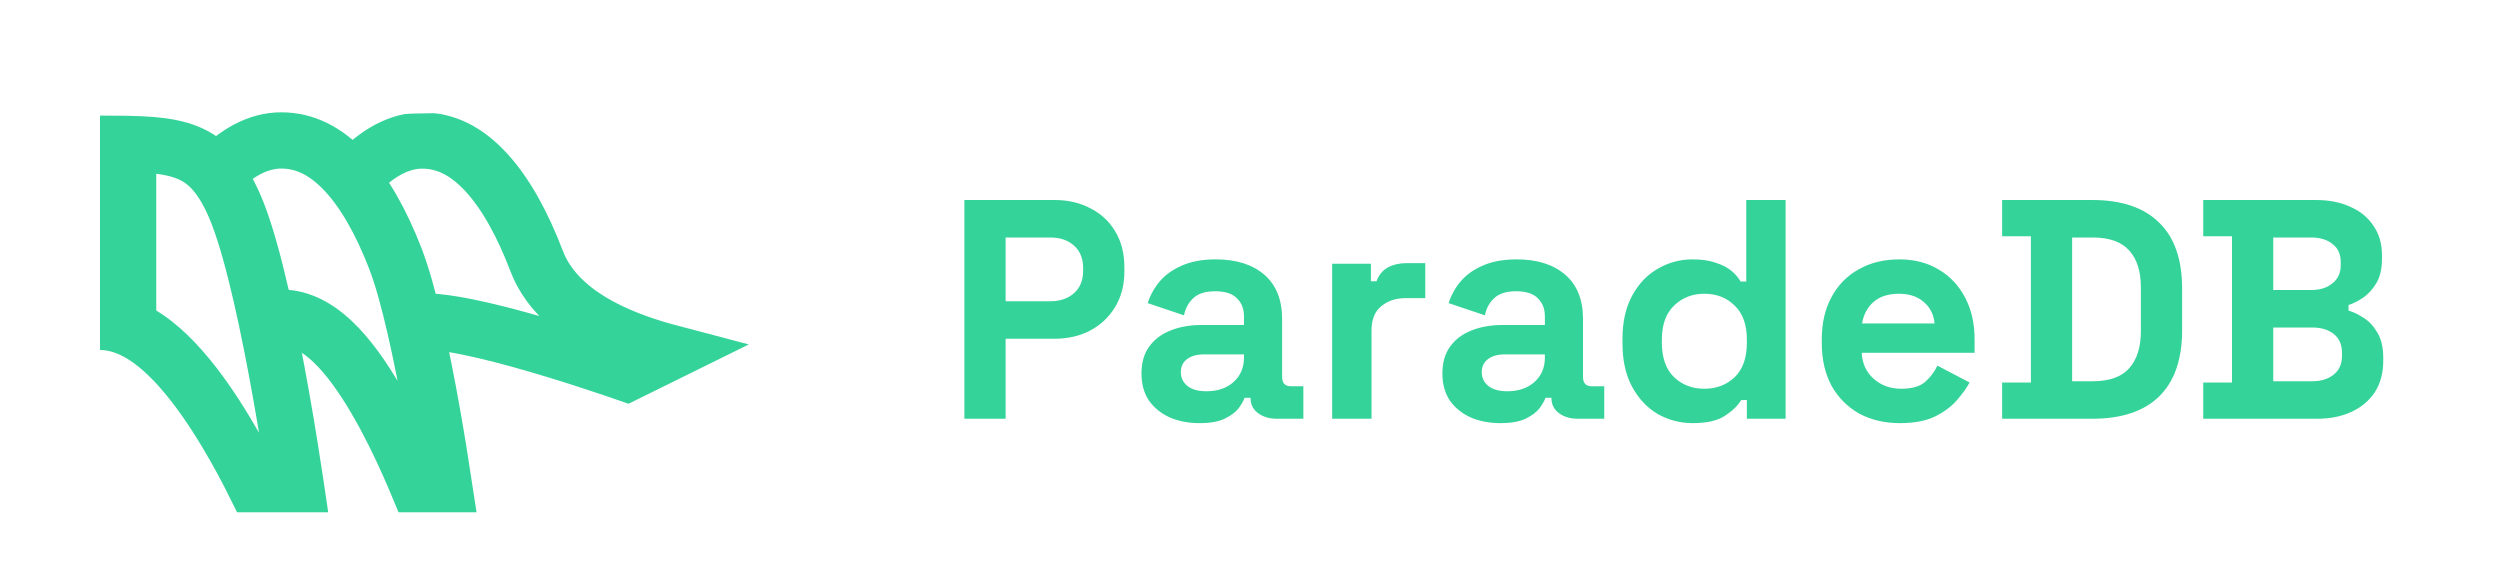
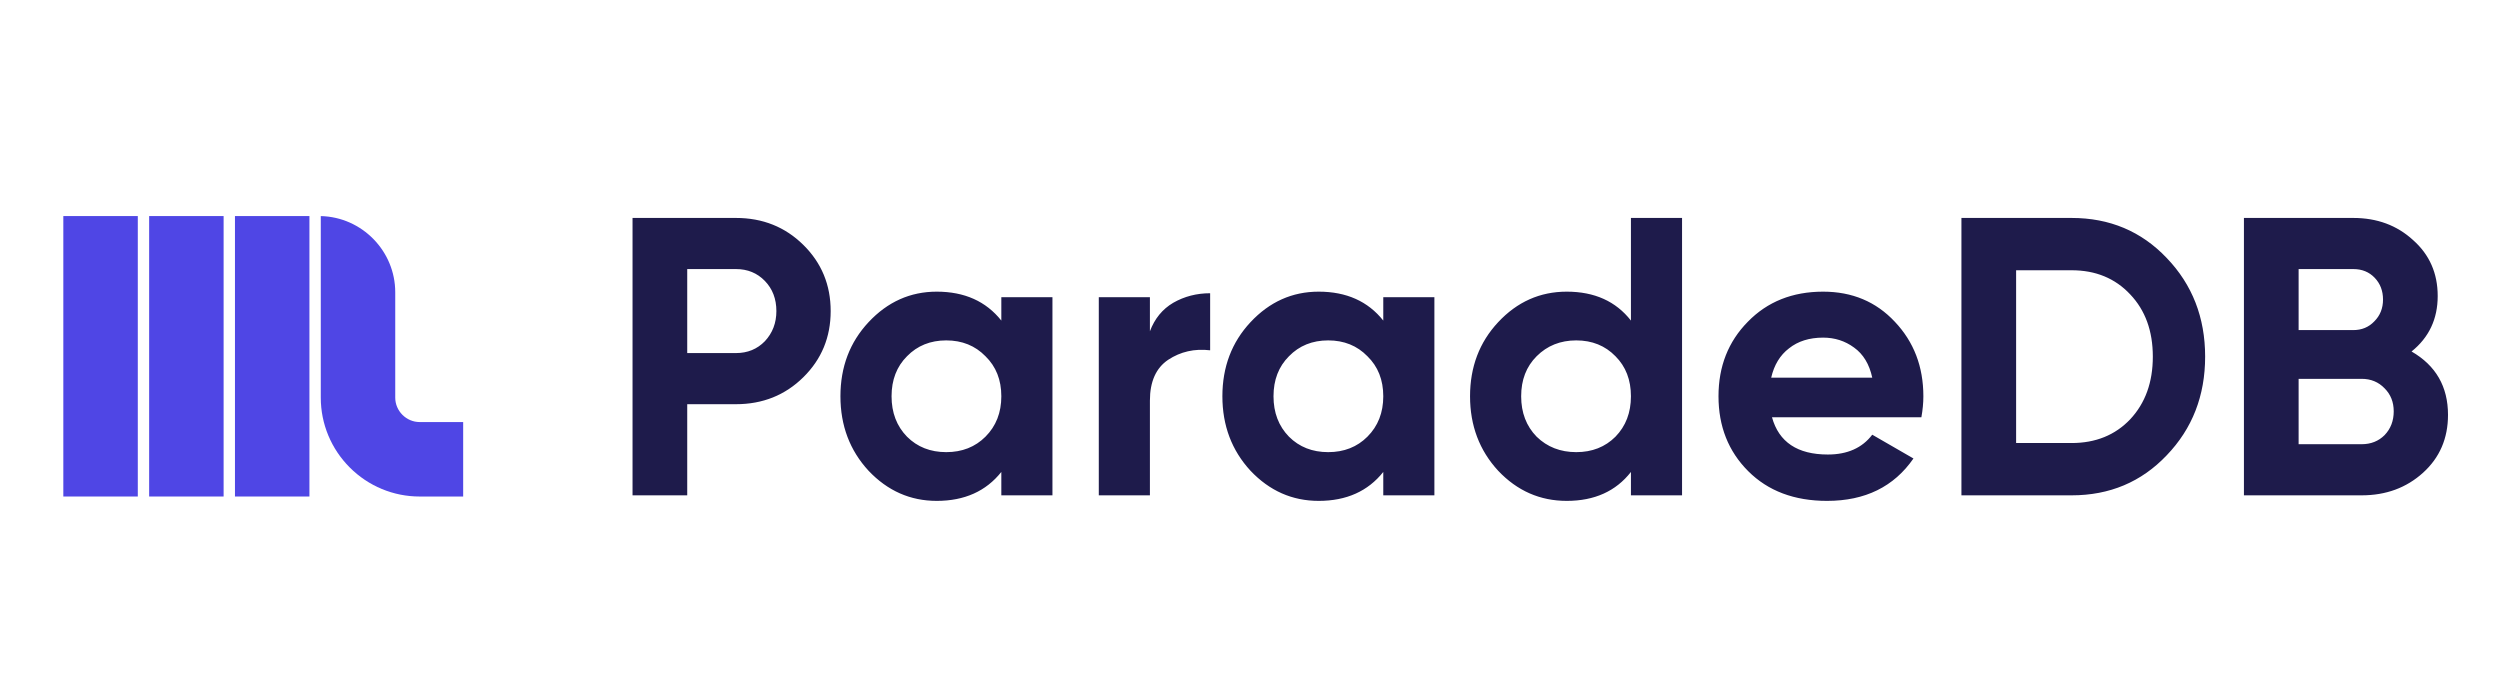
- <svg xmlns="http://www.w3.org/2000/svg" width="400" height="90" viewBox="0 0 400 90" fill="none">
-   <mask id="mask0_71_15" style="mask-type:alpha" maskUnits="userSpaceOnUse" x="32" y="17" width="45" height="65">
-     <path d="M32 17H76.717V82H45.5L32 17Z" fill="#D9D9D9" />
+ <svg xmlns="http://www.w3.org/2000/svg" width="311" height="87" viewBox="0 0 311 87" fill="none">
+   <mask id="mask0_166_23" style="mask-type:alpha" maskUnits="userSpaceOnUse" x="0" y="0" width="311" height="87">
+     <rect width="311" height="87" fill="#D9D9D9" />
  </mask>
-   <g mask="url(#mask0_71_15)">
-     <path d="M23.832 76.057C23.61 76.574 23.406 77.058 23.223 77.5H18.897C19.313 74.404 19.912 70.172 20.645 65.616C22.147 56.282 24.111 46.272 26.064 41.504C28.111 36.505 30.969 31.577 34.377 27.976C37.794 24.365 41.376 22.47 45 22.47C48.768 22.47 52.1 24.14 55.185 27.42C58.338 30.772 61.045 35.636 63.279 41.419C65.439 47.014 67.562 57.143 69.172 66.231C69.939 70.562 70.57 74.544 71.018 77.5H66.778C66.594 77.058 66.39 76.574 66.168 76.057C65.063 73.482 63.484 70.018 61.605 66.528C59.748 63.077 57.498 59.41 55.016 56.544C52.764 53.943 49.328 50.821 45 50.821C40.672 50.821 37.236 53.943 34.984 56.544C32.502 59.41 30.252 63.077 28.395 66.528C26.516 70.018 24.937 73.482 23.832 76.057Z" stroke="#34D399" stroke-width="9" />
+   <g mask="url(#mask0_166_23)">
+     <mask id="mask1_166_23" style="mask-type:alpha" maskUnits="userSpaceOnUse" x="6" y="25" width="300" height="39">
+       <path d="M306 25H6V63.498H306V25Z" fill="#D9D9D9" />
+     </mask>
+     <g mask="url(#mask1_166_23)">
+       <path d="M91.554 27.113C94.873 27.113 97.667 28.23 99.934 30.465C102.202 32.699 103.336 35.444 103.336 38.697C103.336 41.951 102.202 44.695 99.934 46.929C97.667 49.164 94.873 50.282 91.554 50.282H85.491V61.62H78.688V27.113H91.554ZM91.554 43.922C93 43.922 94.2 43.429 95.153 42.444C96.106 41.425 96.582 40.176 96.582 38.697C96.582 37.185 96.106 35.937 95.153 34.951C94.2 33.965 93 33.472 91.554 33.472H85.491V43.922H91.554ZM124.565 36.972H130.924V61.62H124.565V58.711C122.658 61.11 119.98 62.31 116.529 62.31C113.243 62.31 110.417 61.061 108.05 58.563C105.717 56.033 104.55 52.944 104.55 49.296C104.55 45.648 105.717 42.575 108.05 40.077C110.417 37.547 113.243 36.282 116.529 36.282C119.98 36.282 122.658 37.481 124.565 39.88V36.972ZM112.832 54.324C114.114 55.605 115.741 56.246 117.712 56.246C119.684 56.246 121.311 55.605 122.593 54.324C123.907 53.009 124.565 51.333 124.565 49.296C124.565 47.258 123.907 45.599 122.593 44.317C121.311 43.002 119.684 42.345 117.712 42.345C115.741 42.345 114.114 43.002 112.832 44.317C111.55 45.599 110.91 47.258 110.91 49.296C110.91 51.333 111.55 53.009 112.832 54.324ZM143.049 41.211C143.641 39.634 144.611 38.451 145.958 37.662C147.338 36.873 148.866 36.479 150.542 36.479V43.577C148.603 43.347 146.862 43.742 145.317 44.76C143.805 45.779 143.049 47.472 143.049 49.838V61.62H136.69V36.972H143.049V41.211ZM172.079 36.972H178.438V61.62H172.079V58.711C170.173 61.11 167.495 62.31 164.044 62.31C160.757 62.31 157.931 61.061 155.565 58.563C153.232 56.033 152.065 52.944 152.065 49.296C152.065 45.648 153.232 42.575 155.565 40.077C157.931 37.547 160.757 36.282 164.044 36.282C167.495 36.282 170.173 37.481 172.079 39.88V36.972ZM160.347 54.324C161.628 55.605 163.255 56.246 165.227 56.246C167.199 56.246 168.826 55.605 170.107 54.324C171.422 53.009 172.079 51.333 172.079 49.296C172.079 47.258 171.422 45.599 170.107 44.317C168.826 43.002 167.199 42.345 165.227 42.345C163.255 42.345 161.628 43.002 160.347 44.317C159.065 45.599 158.424 47.258 158.424 49.296C158.424 51.333 159.065 53.009 160.347 54.324ZM202.888 27.113H209.247V61.62H202.888V58.711C201.015 61.11 198.353 62.31 194.902 62.31C191.583 62.31 188.74 61.061 186.374 58.563C184.041 56.033 182.874 52.944 182.874 49.296C182.874 45.648 184.041 42.575 186.374 40.077C188.74 37.547 191.583 36.282 194.902 36.282C198.353 36.282 201.015 37.481 202.888 39.88V27.113ZM191.156 54.324C192.47 55.605 194.113 56.246 196.085 56.246C198.057 56.246 199.684 55.605 200.965 54.324C202.247 53.009 202.888 51.333 202.888 49.296C202.888 47.258 202.247 45.599 200.965 44.317C199.684 43.002 198.057 42.345 196.085 42.345C194.113 42.345 192.47 43.002 191.156 44.317C189.874 45.599 189.233 47.258 189.233 49.296C189.233 51.333 189.874 53.009 191.156 54.324ZM220.436 51.908C221.29 54.998 223.607 56.542 227.387 56.542C229.819 56.542 231.659 55.721 232.908 54.077L238.034 57.035C235.603 60.551 232.02 62.31 227.288 62.31C223.213 62.31 219.943 61.077 217.478 58.613C215.013 56.148 213.781 53.042 213.781 49.296C213.781 45.582 214.997 42.493 217.429 40.028C219.861 37.53 222.983 36.282 226.795 36.282C230.41 36.282 233.384 37.53 235.718 40.028C238.084 42.526 239.267 45.615 239.267 49.296C239.267 50.117 239.185 50.988 239.02 51.908H220.436ZM220.337 46.979H232.908C232.546 45.303 231.79 44.054 230.64 43.232C229.523 42.411 228.241 42 226.795 42C225.086 42 223.673 42.444 222.556 43.331C221.438 44.185 220.699 45.401 220.337 46.979ZM257.706 27.113C262.439 27.113 266.382 28.772 269.537 32.091C272.725 35.411 274.319 39.502 274.319 44.366C274.319 49.23 272.725 53.322 269.537 56.641C266.382 59.96 262.439 61.62 257.706 61.62H244.002V27.113H257.706ZM257.706 55.113C260.697 55.113 263.129 54.127 265.002 52.155C266.875 50.15 267.812 47.554 267.812 44.366C267.812 41.178 266.875 38.599 265.002 36.627C263.129 34.622 260.697 33.62 257.706 33.62H250.805V55.113H257.706ZM299.997 43.725C303.02 45.467 304.532 48.096 304.532 51.613C304.532 54.537 303.497 56.937 301.426 58.81C299.356 60.683 296.809 61.62 293.786 61.62H279.145V27.113H292.75C295.708 27.113 298.189 28.033 300.194 29.873C302.232 31.681 303.25 33.998 303.25 36.824C303.25 39.683 302.166 41.983 299.997 43.725ZM292.75 33.472H285.948V41.063H292.75C293.802 41.063 294.673 40.702 295.363 39.979C296.086 39.256 296.448 38.352 296.448 37.267C296.448 36.183 296.103 35.279 295.412 34.556C294.722 33.833 293.835 33.472 292.75 33.472ZM293.786 55.26C294.936 55.26 295.889 54.883 296.645 54.127C297.401 53.338 297.779 52.352 297.779 51.169C297.779 50.019 297.401 49.066 296.645 48.31C295.889 47.521 294.936 47.127 293.786 47.127H285.948V55.26H293.786Z" fill="#1E1B4B" />
+       <path fill-rule="evenodd" clip-rule="evenodd" d="M38.493 26.878H29.229V61.766H38.493V26.878Z" fill="#4F46E5" />
+       <path fill-rule="evenodd" clip-rule="evenodd" d="M27.817 26.878H18.554V61.766H27.817V26.878Z" fill="#4F46E5" />
+       <path fill-rule="evenodd" clip-rule="evenodd" d="M17.142 26.878H7.878V61.766H17.142V26.878Z" fill="#4F46E5" />
+       <path fill-rule="evenodd" clip-rule="evenodd" d="M39.905 26.881V49.468C39.905 52.739 41.203 55.846 43.514 58.158C45.825 60.469 48.933 61.767 52.204 61.767H57.618V52.503H52.204C51.397 52.503 50.633 52.177 50.064 51.608C49.495 51.039 49.168 50.275 49.168 49.468V36.363C49.168 31.221 45.02 26.999 39.905 26.881V26.881Z" fill="#4F46E5" />
+     </g>
  </g>
-   <mask id="mask1_71_15" style="mask-type:alpha" maskUnits="userSpaceOnUse" x="16" y="6" width="37" height="76">
-     <rect x="16" y="6" width="36.5" height="76" fill="#D9D9D9" />
-   </mask>
-   <g mask="url(#mask1_71_15)">
-     <path d="M-7.916 75.878C-8.22 76.467 -8.494 77.011 -8.736 77.5H-15.39C-15.354 77.224 -15.315 76.938 -15.276 76.644C-14.789 73.019 -14.087 68.061 -13.228 62.722C-11.476 51.829 -9.168 40.033 -6.846 34.362C-4.687 29.091 -1.825 26.491 1.549 25.027C5.199 23.444 9.864 23 16 23C22.481 23 26.694 23.063 30.042 24.428C32.916 25.6 35.654 27.988 38.082 34.278C40.639 40.899 43.132 52.813 45.012 63.43C45.939 68.664 46.697 73.463 47.223 76.955C47.251 77.14 47.279 77.322 47.305 77.5H40.736C40.494 77.011 40.22 76.467 39.916 75.878C38.62 73.359 36.767 69.971 34.563 66.559C32.381 63.18 29.745 59.603 26.854 56.821C24.113 54.182 20.369 51.5 16 51.5C11.631 51.5 7.887 54.182 5.146 56.821C2.255 59.603 -0.381 63.18 -2.563 66.559C-4.767 69.971 -6.62 73.359 -7.916 75.878Z" stroke="#34D399" stroke-width="9" />
-     <rect x="16" y="20" width="9" height="35" fill="#34D399" />
-   </g>
-   <mask id="mask2_71_15" style="mask-type:alpha" maskUnits="userSpaceOnUse" x="49" y="17" width="76" height="66">
-     <path d="M49.5 18.5L124.868 17V83H86.859L69 57L58 29.443L49.5 18.5Z" fill="#D9D9D9" />
-   </mask>
-   <g mask="url(#mask2_71_15)">
-     <path d="M41.395 78.5C41.398 78.473 41.402 78.446 41.405 78.419C41.822 75.275 42.422 70.974 43.157 66.343C44.66 56.868 46.629 46.69 48.59 41.835C50.644 36.75 53.511 31.737 56.93 28.074C60.361 24.398 63.944 22.485 67.553 22.485C71.305 22.485 74.638 24.171 77.736 27.51C80.901 30.922 83.617 35.87 85.857 41.751C87.525 46.132 90.999 49.231 94.61 51.412C98.252 53.611 102.453 55.132 106.287 56.193C106.536 56.262 106.784 56.329 107.03 56.394L100.258 59.734C99.654 59.525 98.916 59.272 98.07 58.985C95.63 58.16 92.279 57.057 88.644 55.953C85.016 54.851 81.061 53.733 77.422 52.886C73.882 52.063 70.295 51.41 67.553 51.41C65.283 51.41 63.307 52.284 61.738 53.33C60.163 54.38 58.749 55.766 57.507 57.221C55.026 60.126 52.775 63.845 50.916 67.345C49.037 70.886 47.456 74.4 46.35 77.014C46.125 77.547 45.918 78.045 45.732 78.5H41.395Z" stroke="#34D399" stroke-width="9" />
-   </g>
-   <path d="M154.3 67V32H168.7C170.9 32 172.833 32.45 174.5 33.35C176.2 34.217 177.517 35.45 178.45 37.05C179.417 38.65 179.9 40.55 179.9 42.75V43.45C179.9 45.617 179.4 47.517 178.4 49.15C177.433 50.75 176.1 52 174.4 52.9C172.733 53.767 170.833 54.2 168.7 54.2H160.9V67H154.3ZM160.9 48.2H168.05C169.617 48.2 170.883 47.767 171.85 46.9C172.817 46.033 173.3 44.85 173.3 43.35V42.85C173.3 41.35 172.817 40.167 171.85 39.3C170.883 38.433 169.617 38 168.05 38H160.9V48.2ZM191.936 67.7C190.17 67.7 188.586 67.4 187.186 66.8C185.786 66.167 184.67 65.267 183.836 64.1C183.036 62.9 182.636 61.45 182.636 59.75C182.636 58.05 183.036 56.633 183.836 55.5C184.67 54.333 185.803 53.467 187.236 52.9C188.703 52.3 190.37 52 192.236 52H199.036V50.6C199.036 49.433 198.67 48.483 197.936 47.75C197.203 46.983 196.036 46.6 194.436 46.6C192.87 46.6 191.703 46.967 190.936 47.7C190.17 48.4 189.67 49.317 189.436 50.45L183.636 48.5C184.036 47.233 184.67 46.083 185.536 45.05C186.436 43.983 187.62 43.133 189.086 42.5C190.586 41.833 192.403 41.5 194.536 41.5C197.803 41.5 200.386 42.317 202.286 43.95C204.186 45.583 205.136 47.95 205.136 51.05V60.3C205.136 61.3 205.603 61.8 206.536 61.8H208.536V67H204.336C203.103 67 202.086 66.7 201.286 66.1C200.486 65.5 200.086 64.7 200.086 63.7V63.65H199.136C199.003 64.05 198.703 64.583 198.236 65.25C197.77 65.883 197.036 66.45 196.036 66.95C195.036 67.45 193.67 67.7 191.936 67.7ZM193.036 62.6C194.803 62.6 196.236 62.117 197.336 61.15C198.47 60.15 199.036 58.833 199.036 57.2V56.7H192.686C191.52 56.7 190.603 56.95 189.936 57.45C189.27 57.95 188.936 58.65 188.936 59.55C188.936 60.45 189.286 61.183 189.986 61.75C190.686 62.317 191.703 62.6 193.036 62.6ZM213.143 67V42.2H219.343V45H220.243C220.609 44 221.209 43.267 222.043 42.8C222.909 42.333 223.909 42.1 225.043 42.1H228.043V47.7H224.943C223.343 47.7 222.026 48.133 220.993 49C219.959 49.833 219.443 51.133 219.443 52.9V67H213.143ZM240.081 67.7C238.314 67.7 236.731 67.4 235.331 66.8C233.931 66.167 232.814 65.267 231.981 64.1C231.181 62.9 230.781 61.45 230.781 59.75C230.781 58.05 231.181 56.633 231.981 55.5C232.814 54.333 233.948 53.467 235.381 52.9C236.848 52.3 238.514 52 240.381 52H247.181V50.6C247.181 49.433 246.814 48.483 246.081 47.75C245.348 46.983 244.181 46.6 242.581 46.6C241.014 46.6 239.848 46.967 239.081 47.7C238.314 48.4 237.814 49.317 237.581 50.45L231.781 48.5C232.181 47.233 232.814 46.083 233.681 45.05C234.581 43.983 235.764 43.133 237.231 42.5C238.731 41.833 240.548 41.5 242.681 41.5C245.948 41.5 248.531 42.317 250.431 43.95C252.331 45.583 253.281 47.95 253.281 51.05V60.3C253.281 61.3 253.748 61.8 254.681 61.8H256.681V67H252.481C251.248 67 250.231 66.7 249.431 66.1C248.631 65.5 248.231 64.7 248.231 63.7V63.65H247.281C247.148 64.05 246.848 64.583 246.381 65.25C245.914 65.883 245.181 66.45 244.181 66.95C243.181 67.45 241.814 67.7 240.081 67.7ZM241.181 62.6C242.948 62.6 244.381 62.117 245.481 61.15C246.614 60.15 247.181 58.833 247.181 57.2V56.7H240.831C239.664 56.7 238.748 56.95 238.081 57.45C237.414 57.95 237.081 58.65 237.081 59.55C237.081 60.45 237.431 61.183 238.131 61.75C238.831 62.317 239.848 62.6 241.181 62.6ZM270.799 67.7C268.832 67.7 266.982 67.217 265.249 66.25C263.549 65.25 262.182 63.8 261.149 61.9C260.115 60 259.599 57.7 259.599 55V54.2C259.599 51.5 260.115 49.2 261.149 47.3C262.182 45.4 263.549 43.967 265.249 43C266.949 42 268.799 41.5 270.799 41.5C272.299 41.5 273.549 41.683 274.549 42.05C275.582 42.383 276.415 42.817 277.049 43.35C277.682 43.883 278.165 44.45 278.499 45.05H279.399V32H285.699V67H279.499V64H278.599C278.032 64.933 277.149 65.783 275.949 66.55C274.782 67.317 273.065 67.7 270.799 67.7ZM272.699 62.2C274.632 62.2 276.249 61.583 277.549 60.35C278.849 59.083 279.499 57.25 279.499 54.85V54.35C279.499 51.95 278.849 50.133 277.549 48.9C276.282 47.633 274.665 47 272.699 47C270.765 47 269.149 47.633 267.849 48.9C266.549 50.133 265.899 51.95 265.899 54.35V54.85C265.899 57.25 266.549 59.083 267.849 60.35C269.149 61.583 270.765 62.2 272.699 62.2ZM303.984 67.7C301.517 67.7 299.334 67.183 297.434 66.15C295.567 65.083 294.1 63.6 293.034 61.7C292 59.767 291.484 57.5 291.484 54.9V54.3C291.484 51.7 292 49.45 293.034 47.55C294.067 45.617 295.517 44.133 297.384 43.1C299.25 42.033 301.417 41.5 303.884 41.5C306.317 41.5 308.434 42.05 310.234 43.15C312.034 44.217 313.434 45.717 314.434 47.65C315.434 49.55 315.934 51.767 315.934 54.3V56.45H297.884C297.95 58.15 298.584 59.533 299.784 60.6C300.984 61.667 302.45 62.2 304.184 62.2C305.95 62.2 307.25 61.817 308.084 61.05C308.917 60.283 309.55 59.433 309.984 58.5L315.134 61.2C314.667 62.067 313.984 63.017 313.084 64.05C312.217 65.05 311.05 65.917 309.584 66.65C308.117 67.35 306.25 67.7 303.984 67.7ZM297.934 51.75H309.534C309.4 50.317 308.817 49.167 307.784 48.3C306.784 47.433 305.467 47 303.834 47C302.134 47 300.784 47.433 299.784 48.3C298.784 49.167 298.167 50.317 297.934 51.75ZM320.341 67V61.2H324.941V37.8H320.341V32H334.741C339.441 32 343.008 33.2 345.441 35.6C347.908 37.967 349.141 41.5 349.141 46.2V52.8C349.141 57.5 347.908 61.05 345.441 63.45C343.008 65.817 339.441 67 334.741 67H320.341ZM331.541 61H334.841C337.508 61 339.458 60.3 340.691 58.9C341.924 57.5 342.541 55.533 342.541 53V46C342.541 43.433 341.924 41.467 340.691 40.1C339.458 38.7 337.508 38 334.841 38H331.541V61ZM352.519 67V61.2H357.119V37.8H352.519V32H370.519C372.652 32 374.502 32.367 376.069 33.1C377.669 33.8 378.902 34.817 379.769 36.15C380.669 37.45 381.119 39.017 381.119 40.85V41.35C381.119 42.95 380.819 44.267 380.219 45.3C379.619 46.3 378.902 47.083 378.069 47.65C377.269 48.183 376.502 48.567 375.769 48.8V49.7C376.502 49.9 377.302 50.283 378.169 50.85C379.035 51.383 379.769 52.167 380.369 53.2C381.002 54.233 381.319 55.583 381.319 57.25V57.75C381.319 59.683 380.869 61.35 379.969 62.75C379.069 64.117 377.819 65.167 376.219 65.9C374.652 66.633 372.819 67 370.719 67H352.519ZM363.719 61H369.919C371.352 61 372.502 60.65 373.369 59.95C374.269 59.25 374.719 58.25 374.719 56.95V56.45C374.719 55.15 374.285 54.15 373.419 53.45C372.552 52.75 371.385 52.4 369.919 52.4H363.719V61ZM363.719 46.4H369.819C371.185 46.4 372.302 46.05 373.169 45.35C374.069 44.65 374.519 43.683 374.519 42.45V41.95C374.519 40.683 374.085 39.717 373.219 39.05C372.352 38.35 371.219 38 369.819 38H363.719V46.4Z" fill="#34D399" />
</svg>
